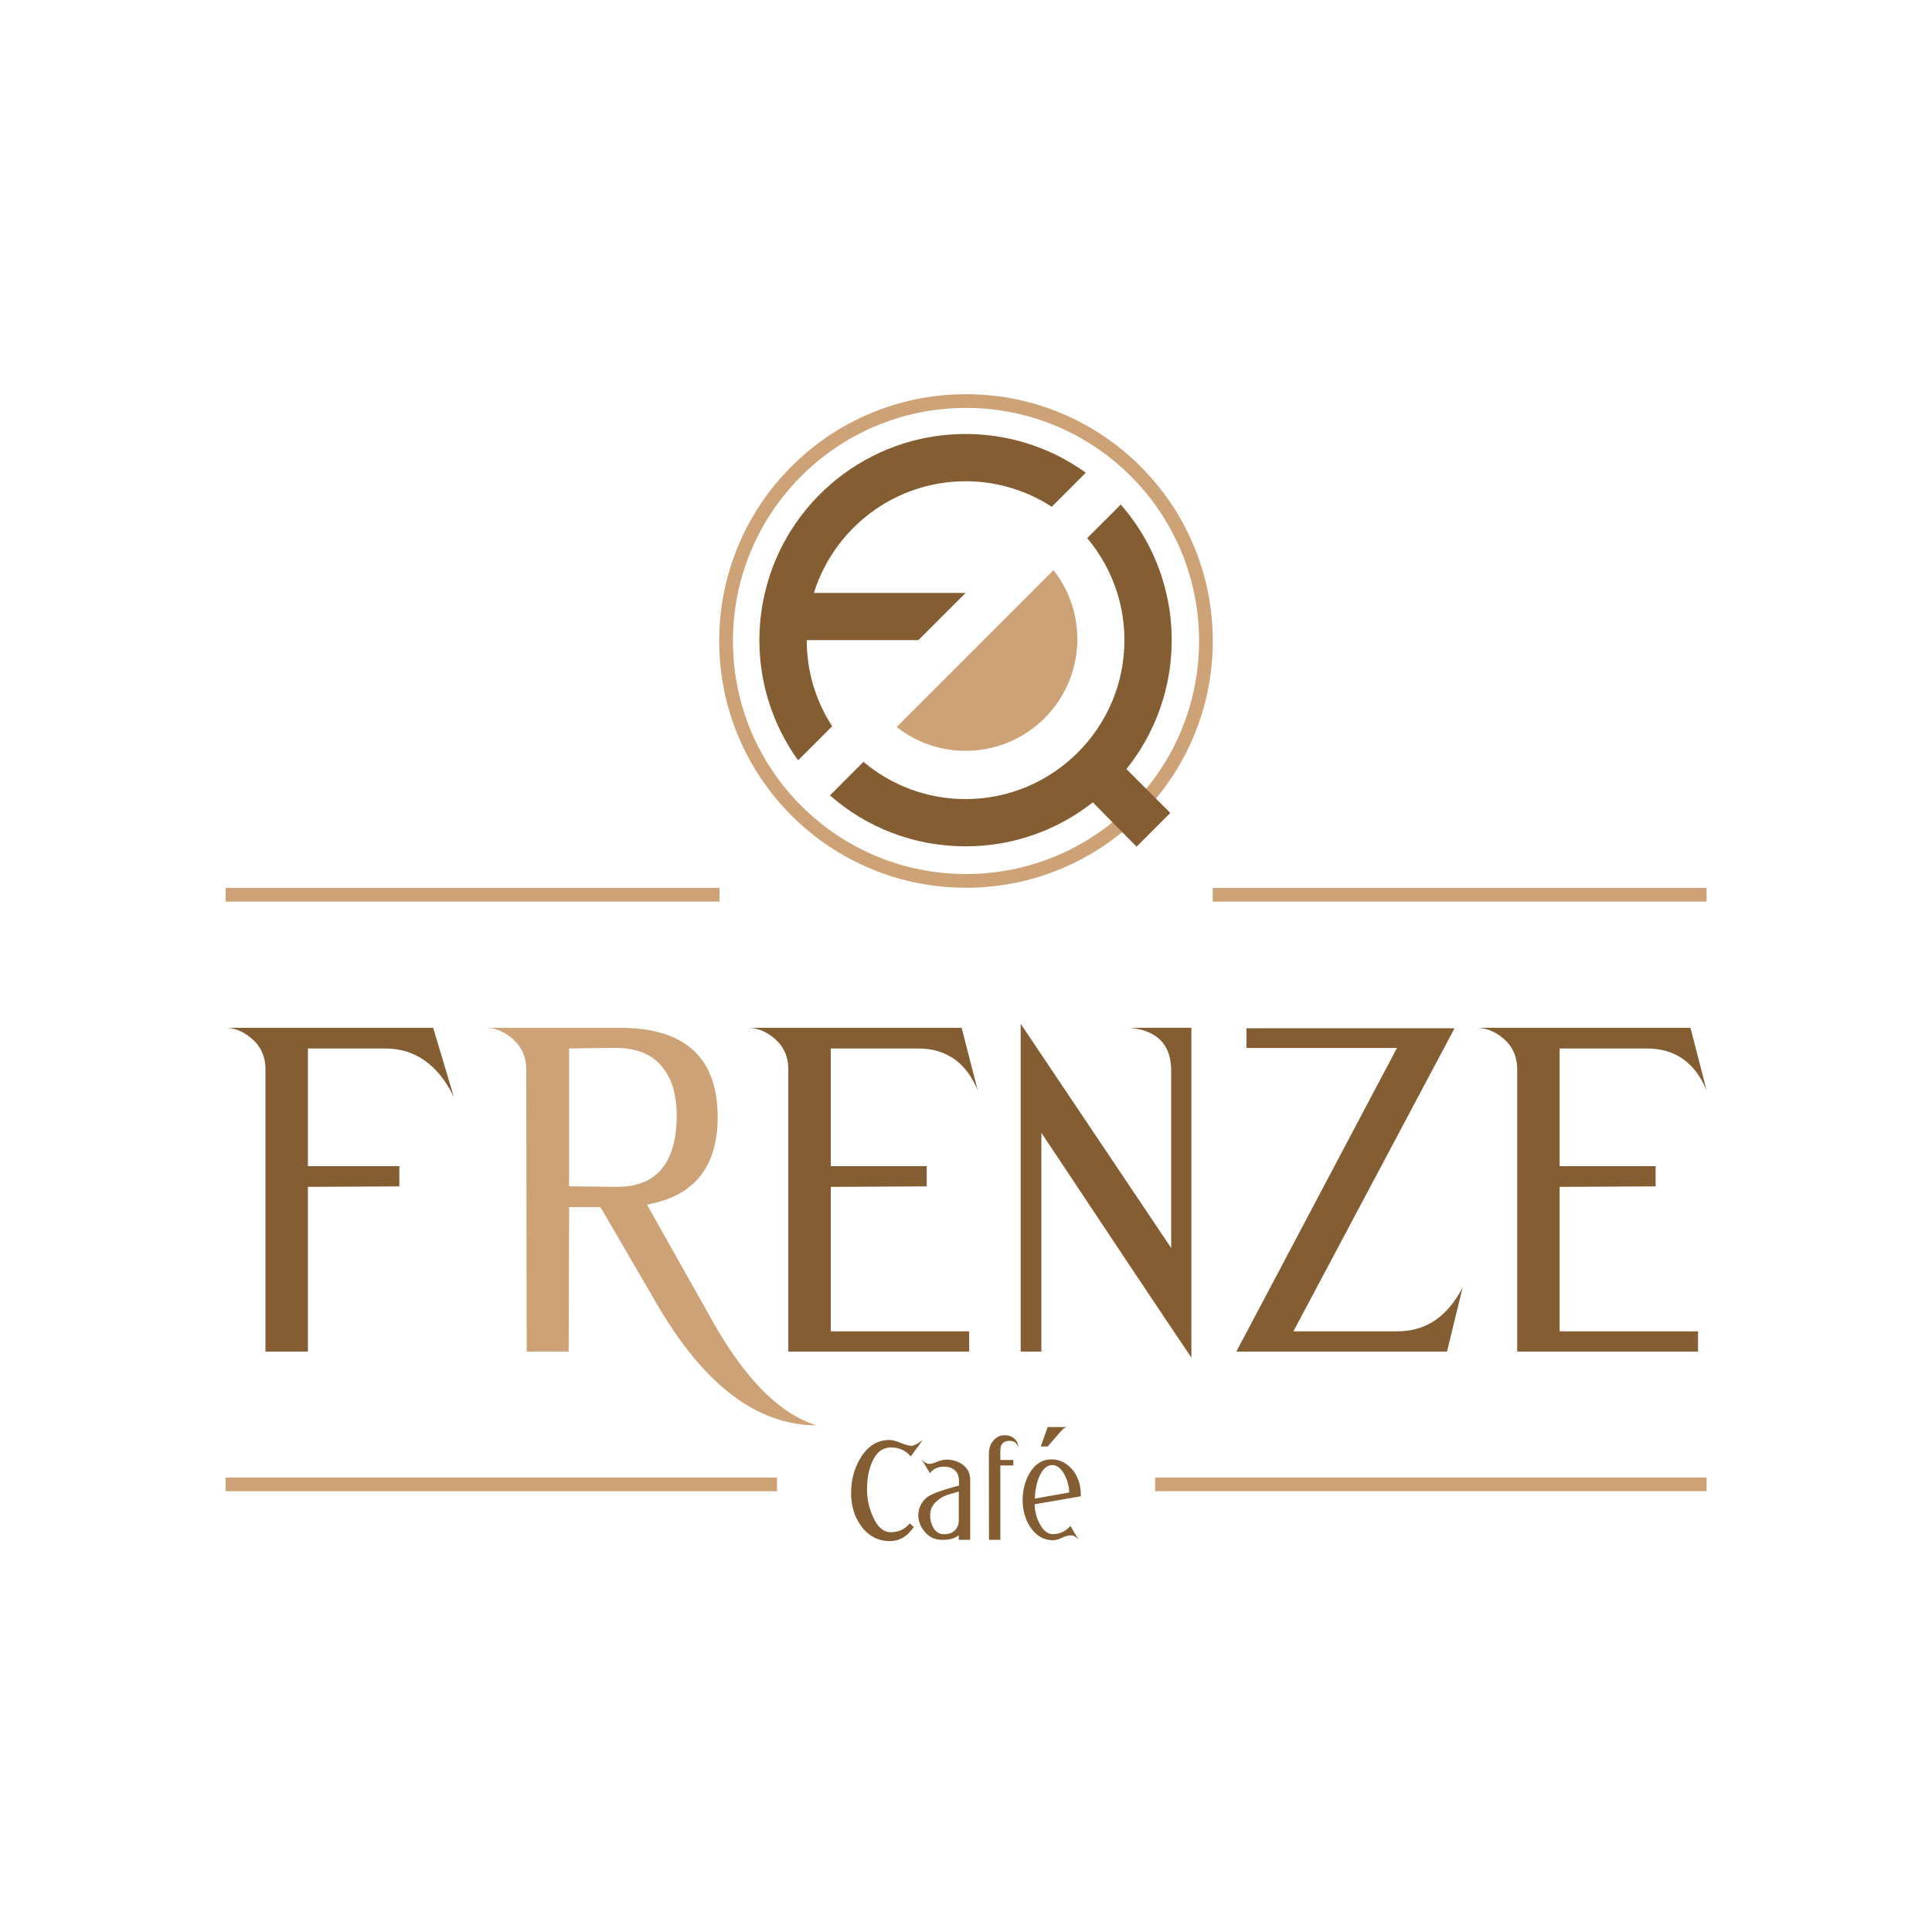
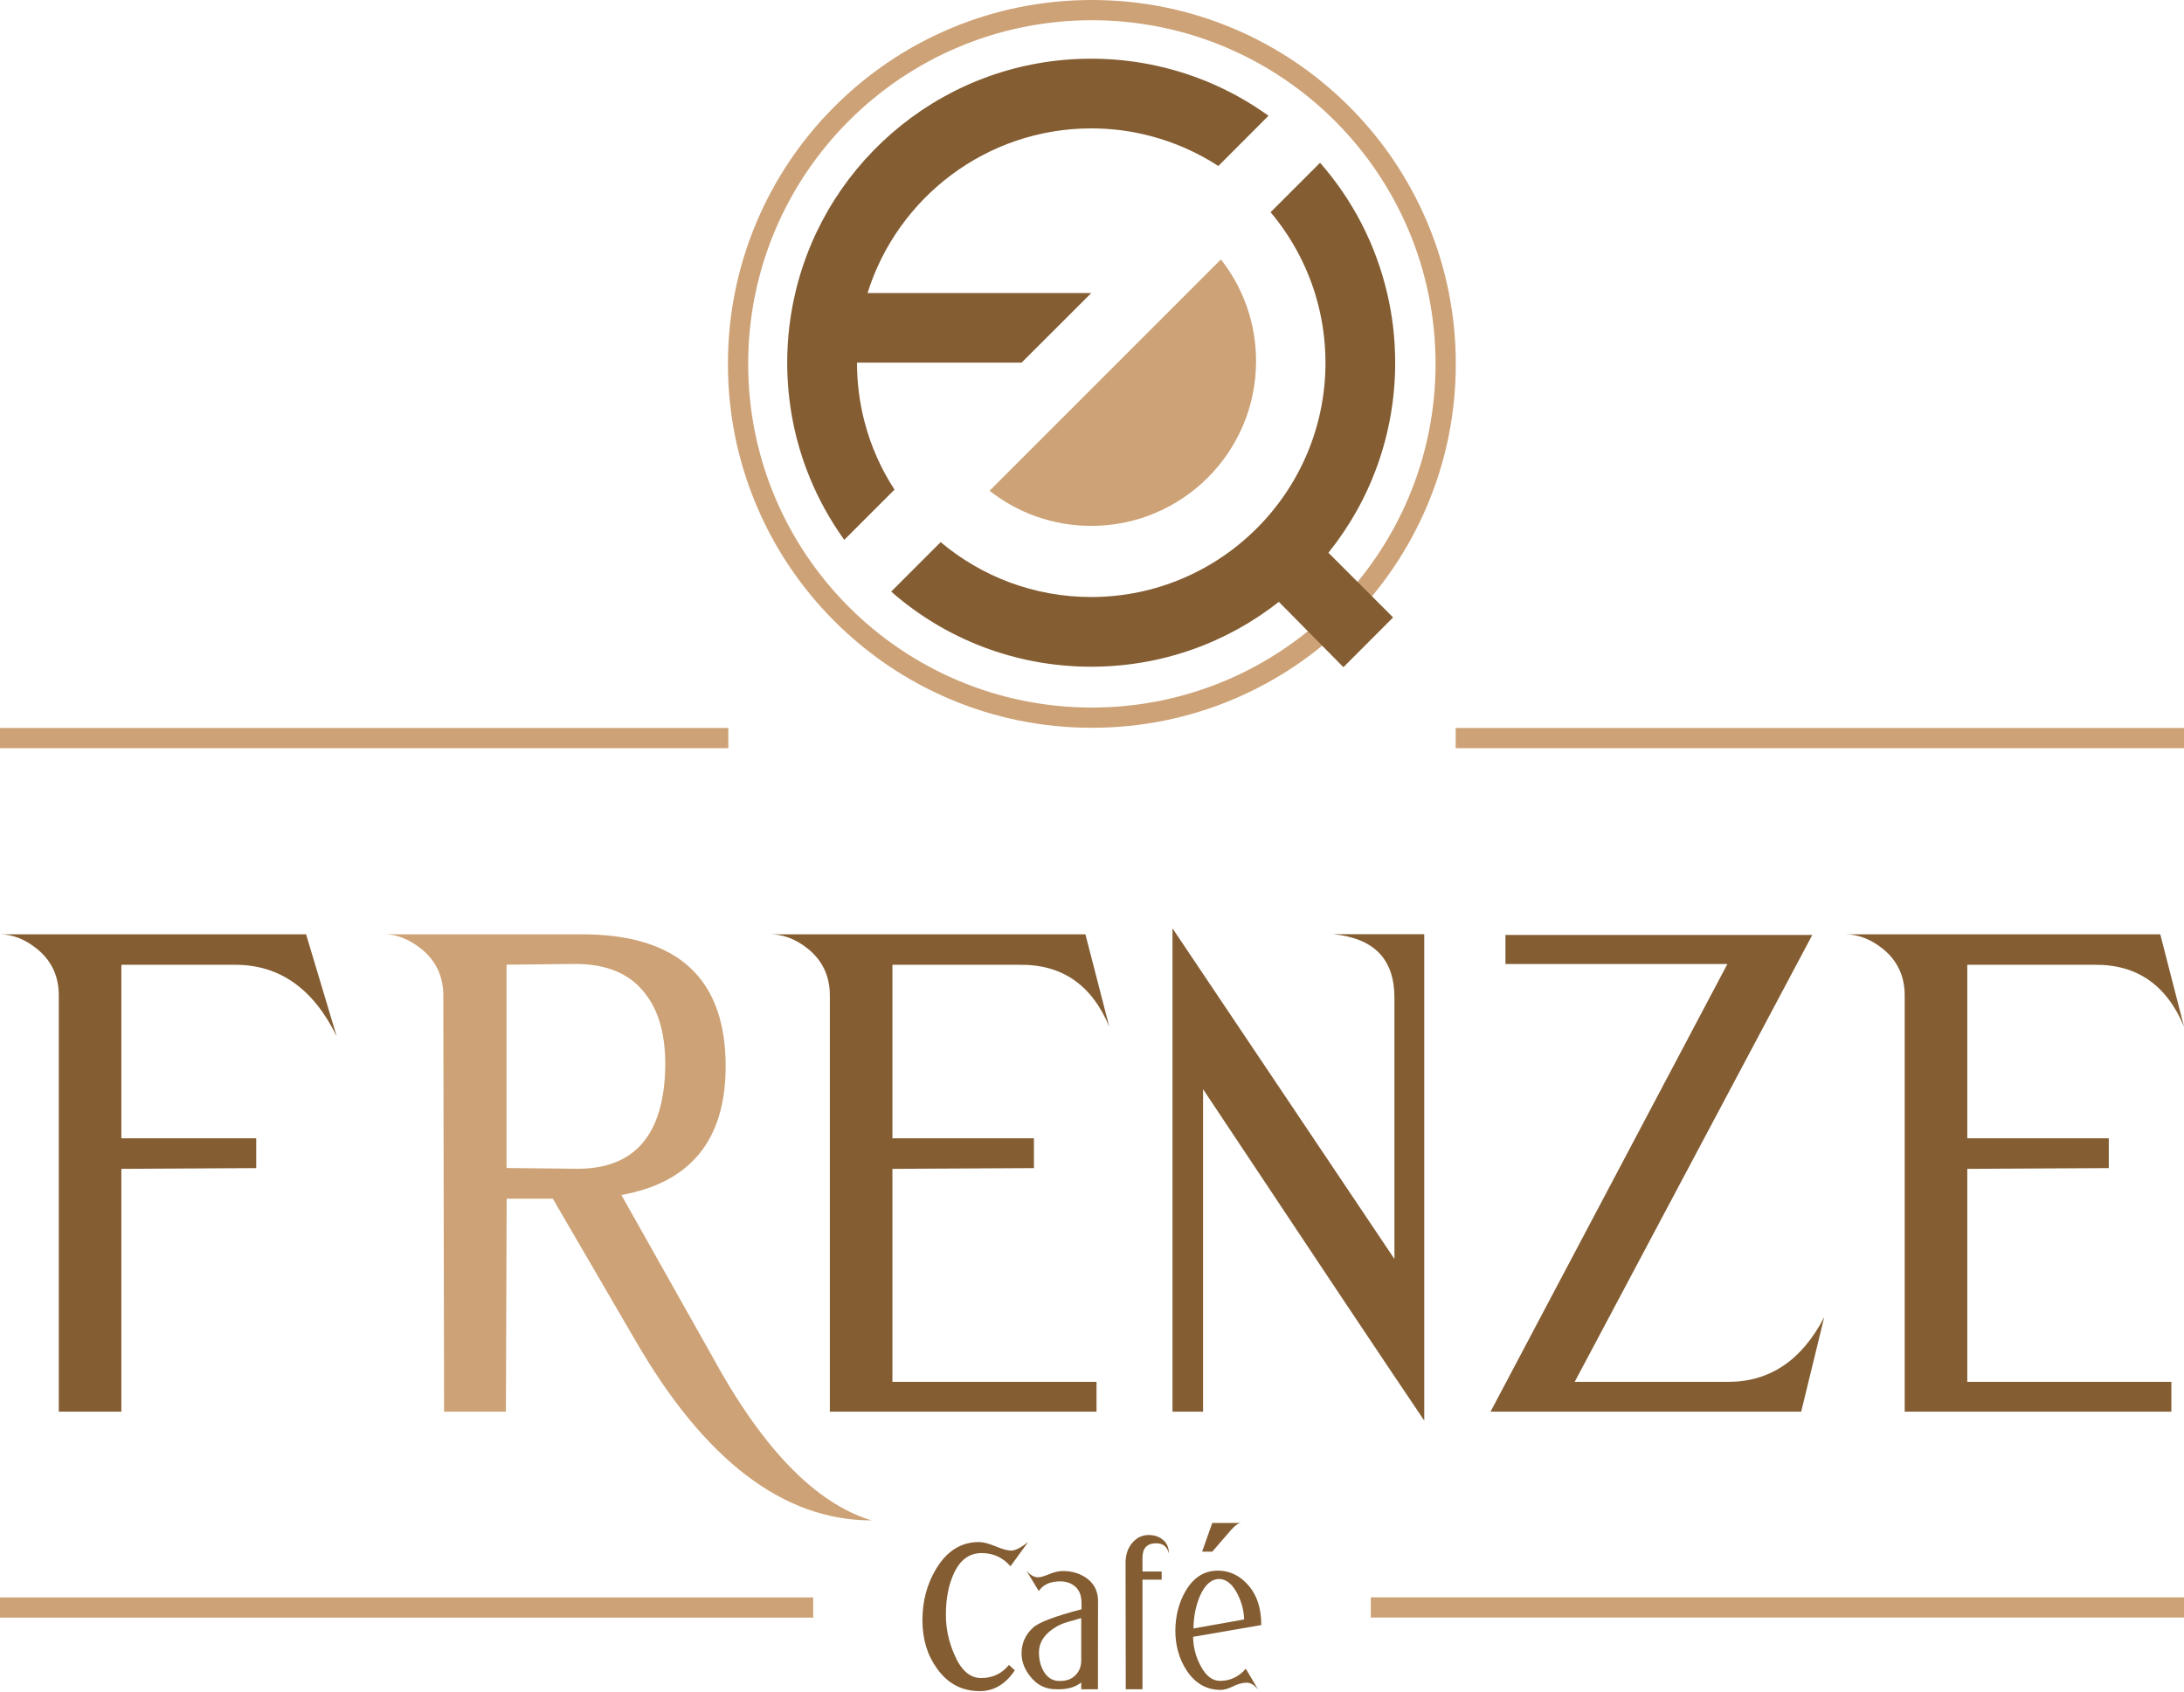
- <svg xmlns="http://www.w3.org/2000/svg" version="1.1" id="artwork" x="0px" y="0px" viewBox="0 0 3000 3000" style="enable-background:new 0 0 3000 3000;" xml:space="preserve">
+ <svg xmlns="http://www.w3.org/2000/svg" version="1.1" id="artwork" x="0px" y="0px" viewBox="0 0 2299.7 1780.9" style="enable-background:new 0 0 2299.7 1780.9;" xml:space="preserve">
  <style type="text/css">
	.st0{fill:#CDA276;}
	.st1{fill:#845D32;}
</style>
  <g>
-     <rect x="350.3" y="2294.3" class="st0" width="856.3" height="21.3" />
-     <rect x="1793.7" y="2294.2" class="st0" width="856.3" height="21.3" />
-     <rect x="350.3" y="1378.7" class="st0" width="766.9" height="21.3" />
-     <rect x="1883.1" y="1378.7" class="st0" width="766.9" height="21.3" />
+     <rect y="1682.2" class="st0" width="856.3" height="21.3" />
+     <rect x="1443.4" y="1682.1" class="st0" width="856.3" height="21.3" />
+     <rect y="766.6" class="st0" width="766.9" height="21.3" />
+     <rect x="1532.8" y="766.6" class="st0" width="766.9" height="21.3" />
  </g>
  <g>
-     <path class="st1" d="M1383.9,2247.6c-13.6,0-23.7,7.9-30.2,23.8c-4.9,11.4-7.4,25.2-7.4,41.4c0,14.1,2.9,27.8,8.6,40.9   c7,17,16.5,25.5,28.5,25.5c12.1,0,21.8-4.6,29.3-13.8l6.2,5.7c-9.8,14.6-22.1,21.9-36.9,21.9c-18.9,0-33.9-8-45.2-24   c-10.2-14.1-15.2-31-15.2-50.7c0-20.1,4.8-38.2,14.5-54.2c11.3-18.7,26.2-28.1,45-28.1c4.4,0,10.3,1.5,17.5,4.5   c7.2,3,12.7,4.5,16.5,4.5c4.1,0,10.1-3,17.8-9l-18.6,25.5C1406.3,2252.2,1396.1,2247.6,1383.9,2247.6z" />
-     <path class="st1" d="M1506.4,2391h-17.6v-7.1c-6.5,5.2-15.4,7.6-26.6,7.1c-10.9,0-19.9-4.4-26.9-13.3c-6.2-7.6-9.3-15.8-9.3-24.5   c0-10.6,4-19.6,11.9-26.9c5.7-5.5,22.8-12.1,51.2-19.5v-7.6c-0.2-8.2-3-14.2-8.6-17.8c-3.8-2.7-8.4-4-13.8-4   c-10.5,0-18,3.4-22.6,10.2l-13.1-21.6c4.1,4.8,8.2,7.1,12.4,7.1c2.5,0,6.4-1.1,11.7-3.3c5.2-2.2,10.1-3.3,14.5-3.3   c9.2,0,17.3,2.4,24.3,7.1c8.4,5.9,12.6,14,12.6,24.3V2391z M1488.8,2360.8v-44.7c-8.9,2.5-13.6,3.9-14,4c-4.8,1.4-8.6,3-11.7,4.8   c-12.5,7.1-18.8,16.3-18.8,27.4c0,7.6,1.7,14.3,5,20c4.1,6.8,9.8,10.2,17.1,10c7,0,12.4-2,16.4-6.1   C1486.8,2372.1,1488.8,2367,1488.8,2360.8z" />
-     <path class="st1" d="M1581.1,2248c-1.7-7.1-6.2-10.7-13.3-10.7c-9.7,0-14.5,5.1-14.5,15.2v14.5h20.2v8.6h-20.2V2391h-17.6   l-0.2-133.2c0-8.4,2.3-15.4,7-20.9c4.7-5.5,10.4-8.3,17.2-8.3c6.2,0,11.3,1.7,15.3,5.2C1579.1,2237.2,1581.1,2242,1581.1,2248z" />
-     <path class="st1" d="M1678.4,2323.4l-71.8,12.4c0.2,10.9,2.8,21.1,7.9,30.5c5.5,10.6,12.4,15.9,20.5,15.9   c10.6,0,19.7-4.3,27.1-12.8l13.1,22.1c-4-4.9-8-7.4-12.1-7.4c-4.4,0-9.3,1.3-14.5,3.9s-9.8,3.8-13.6,3.7   c-14.6-0.2-26.3-7-35.2-20.5c-7.9-12.1-11.9-26.1-11.9-42.1c0.2-15.5,3.7-29.3,10.7-41.4c8.4-14.4,19.7-21.6,34-21.6   c11.9,0,22.1,4.6,30.7,13.8C1673.4,2290.5,1678.4,2305,1678.4,2323.4z M1660.3,2317.5c-0.2-9.2-2.5-18.2-7.1-27.1   c-5.2-10.1-11.6-15.3-19-15.5c-8.4,0-15.2,6-20.5,18.1c-4.3,10.2-6.5,21.5-6.7,34L1660.3,2317.5z M1657.3,2215.9   c-2.9,0-6.3,2.4-10.5,7.1l-20,23.1h-10.7l10.7-30.2H1657.3z" />
+     <path class="st1" d="M1033.6,1635.5c-13.6,0-23.7,7.9-30.2,23.8c-4.9,11.4-7.4,25.2-7.4,41.4c0,14.1,2.9,27.8,8.6,40.9   c7,17,16.5,25.5,28.5,25.5c12.1,0,21.8-4.6,29.3-13.8l6.2,5.7c-9.8,14.6-22.1,21.9-36.9,21.9c-18.9,0-33.9-8-45.2-24   c-10.2-14.1-15.2-31-15.2-50.7c0-20.1,4.8-38.2,14.5-54.2c11.3-18.7,26.2-28.1,45-28.1c4.4,0,10.3,1.5,17.5,4.5s12.7,4.5,16.5,4.5   c4.1,0,10.1-3,17.8-9l-18.6,25.5C1056,1640.1,1045.8,1635.5,1033.6,1635.5z" />
+     <path class="st1" d="M1156.1,1778.9h-17.6v-7.1c-6.5,5.2-15.4,7.6-26.6,7.1c-10.9,0-19.9-4.4-26.9-13.3c-6.2-7.6-9.3-15.8-9.3-24.5   c0-10.6,4-19.6,11.9-26.9c5.7-5.5,22.8-12.1,51.2-19.5v-7.6c-0.2-8.2-3-14.2-8.6-17.8c-3.8-2.7-8.4-4-13.8-4   c-10.5,0-18,3.4-22.6,10.2l-13.1-21.6c4.1,4.8,8.2,7.1,12.4,7.1c2.5,0,6.4-1.1,11.7-3.3c5.2-2.2,10.1-3.3,14.5-3.3   c9.2,0,17.3,2.4,24.3,7.1c8.4,5.9,12.6,14,12.6,24.3L1156.1,1778.9L1156.1,1778.9z M1138.5,1748.7V1704c-8.9,2.5-13.6,3.9-14,4   c-4.8,1.4-8.6,3-11.7,4.8c-12.5,7.1-18.8,16.3-18.8,27.4c0,7.6,1.7,14.3,5,20c4.1,6.8,9.8,10.2,17.1,10c7,0,12.4-2,16.4-6.1   C1136.5,1760,1138.5,1754.9,1138.5,1748.7z" />
+     <path class="st1" d="M1230.8,1635.9c-1.7-7.1-6.2-10.7-13.3-10.7c-9.7,0-14.5,5.1-14.5,15.2v14.5h20.2v8.6H1203v115.4h-17.6   l-0.2-133.2c0-8.4,2.3-15.4,7-20.9s10.4-8.3,17.2-8.3c6.2,0,11.3,1.7,15.3,5.2C1228.8,1625.1,1230.8,1629.9,1230.8,1635.9z" />
+     <path class="st1" d="M1328.1,1711.3l-71.8,12.4c0.2,10.9,2.8,21.1,7.9,30.5c5.5,10.6,12.4,15.9,20.5,15.9   c10.6,0,19.7-4.3,27.1-12.8l13.1,22.1c-4-4.9-8-7.4-12.1-7.4c-4.4,0-9.3,1.3-14.5,3.9s-9.8,3.8-13.6,3.7   c-14.6-0.2-26.3-7-35.2-20.5c-7.9-12.1-11.9-26.1-11.9-42.1c0.2-15.5,3.7-29.3,10.7-41.4c8.4-14.4,19.7-21.6,34-21.6   c11.9,0,22.1,4.6,30.7,13.8C1323.1,1678.4,1328.1,1692.9,1328.1,1711.3z M1310,1705.4c-0.2-9.2-2.5-18.2-7.1-27.1   c-5.2-10.1-11.6-15.3-19-15.5c-8.4,0-15.2,6-20.5,18.1c-4.3,10.2-6.5,21.5-6.7,34L1310,1705.4z M1307,1603.8   c-2.9,0-6.3,2.4-10.5,7.1l-20,23.1h-10.7l10.7-30.2L1307,1603.8L1307,1603.8z" />
  </g>
  <g>
-     <path class="st1" d="M704.8,1703.4c-24.6-50.2-60.1-75.3-106.7-75.3h-120v182.7h142v31.4l-142,0.8v255.7h-65.9v-438.4   c0-20.4-7.8-36.9-23.5-49.4c-12.5-9.9-25.4-14.9-38.4-14.9h322.3L704.8,1703.4z" />
-     <path class="st0" d="M1268.1,2213.2c-93.1,0-176.2-63.5-249.4-190.6l-86.3-148.2h-48.6l-0.8,224.3h-65.1l-0.8-438.4   c0-19.9-7.6-36.1-22.7-48.6c-13.1-10.5-26.2-15.7-39.2-15.7H963c101.4,0,151.9,46.8,151.4,140.4c-0.5,76.3-37.1,121.1-109.8,134.1   l94.9,168.6C1152.8,2137.3,1209,2195.4,1268.1,2213.2z M1050.8,1736.3c0.5-32.9-6.3-58.6-20.4-76.9c-15.7-21.4-40.5-32.2-74.5-32.2   l-72.2,0.8v214.1l74.5,0.8C1018.4,1843,1049.2,1807.4,1050.8,1736.3z" />
-     <path class="st1" d="M1518.3,1693.2c-18.3-43.9-49.7-65.6-94.1-65.1H1290v182.7h149v31.4l-149,0.8v224.3h214.9v31.4h-280.8v-438.4   c0-20.4-7.8-36.9-23.5-49.4c-12.5-9.9-25.6-14.9-39.2-14.9h331.8L1518.3,1693.2z" />
-     <path class="st1" d="M1850,2108.1c-42.4-62.7-120-179.1-232.9-349v339.6h-32.2v-509c77.9,116.1,155.8,232.2,233.7,348.2v-275.3   c0-40.3-21.4-62.5-64.3-66.7h95.7V2108.1z" />
-     <path class="st1" d="M2258.6,1596.7l-250.2,470.6H2170c43.9,0,77.6-22.7,101.2-68.2l-24.3,99.6h-327.1l249.4-471.4h-233.7v-30.6   H2258.6z" />
-     <path class="st1" d="M2650,1693.2c-18.3-43.9-49.7-65.6-94.1-65.1h-134.1v182.7h149v31.4l-149,0.8v224.3h214.9v31.4h-280.8v-438.4   c0-20.4-7.8-36.9-23.5-49.4c-12.5-9.9-25.6-14.9-39.2-14.9h331.8L2650,1693.2z" />
+     <path class="st1" d="M354.5,1091.3c-24.6-50.2-60.1-75.3-106.7-75.3h-120v182.7h142v31.4l-142,0.8v255.7H61.9v-438.4   c0-20.4-7.8-36.9-23.5-49.4C25.9,988.9,13,983.9,0,983.9h322.3L354.5,1091.3z" />
+     <path class="st0" d="M917.8,1601.1c-93.1,0-176.2-63.5-249.4-190.6l-86.3-148.2h-48.6l-0.8,224.3h-65.1l-0.8-438.4   c0-19.9-7.6-36.1-22.7-48.6c-13.1-10.5-26.2-15.7-39.2-15.7h207.8c101.4,0,151.9,46.8,151.4,140.4   c-0.5,76.3-37.1,121.1-109.8,134.1l94.9,168.6C802.5,1525.2,858.7,1583.3,917.8,1601.1z M700.5,1124.2c0.5-32.9-6.3-58.6-20.4-76.9   c-15.7-21.4-40.5-32.2-74.5-32.2l-72.2,0.8V1230l74.5,0.8C668.1,1230.9,698.9,1195.3,700.5,1124.2z" />
+     <path class="st1" d="M1168,1081.1c-18.3-43.9-49.7-65.6-94.1-65.1H939.7v182.7h149v31.4l-149,0.8v224.3h214.9v31.4H873.8v-438.4   c0-20.4-7.8-36.9-23.5-49.4c-12.5-9.9-25.6-14.9-39.2-14.9h331.8L1168,1081.1z" />
+     <path class="st1" d="M1499.7,1496c-42.4-62.7-120-179.1-232.9-349v339.6h-32.2v-509c77.9,116.1,155.8,232.2,233.7,348.2v-275.3   c0-40.3-21.4-62.5-64.3-66.7h95.7V1496L1499.7,1496z" />
+     <path class="st1" d="M1908.3,984.6l-250.2,470.6h161.6c43.9,0,77.6-22.7,101.2-68.2l-24.3,99.6h-327.1l249.4-471.4h-233.7v-30.6   L1908.3,984.6L1908.3,984.6z" />
+     <path class="st1" d="M2299.7,1081.1c-18.3-43.9-49.7-65.6-94.1-65.1h-134.1v182.7h149v31.4l-149,0.8v224.3h214.9v31.4h-280.8   v-438.4c0-20.4-7.8-36.9-23.5-49.4c-12.5-9.9-25.6-14.9-39.2-14.9h331.8L2299.7,1081.1z" />
  </g>
  <g>
-     <path class="st0" d="M1500,633.4c199.9,0,361.9,162,361.9,361.9s-162,361.9-361.9,361.9s-361.9-162-361.9-361.9   S1300.1,633.4,1500,633.4 M1500,612.1c-51.7,0-101.9,10.1-149.2,30.1c-45.6,19.3-86.6,46.9-121.8,82.1   c-35.2,35.2-62.8,76.2-82.1,121.8c-20,47.3-30.1,97.5-30.1,149.2c0,51.7,10.1,101.9,30.1,149.2c19.3,45.6,46.9,86.6,82.1,121.8   c35.2,35.2,76.2,62.8,121.8,82.1c47.3,20,97.5,30.1,149.2,30.1s101.9-10.1,149.2-30.1c45.6-19.3,86.6-46.9,121.8-82.1   c35.2-35.2,62.8-76.2,82.1-121.8c20-47.3,30.1-97.5,30.1-149.2c0-51.7-10.1-101.9-30.1-149.2c-19.3-45.6-46.9-86.6-82.1-121.8   c-35.2-35.2-76.2-62.8-121.8-82.1C1601.9,622.2,1551.7,612.1,1500,612.1L1500,612.1z" />
+     <path class="st0" d="M1149.7,21.3c199.9,0,361.9,162,361.9,361.9s-162,361.9-361.9,361.9s-361.9-162-361.9-361.9   S949.8,21.3,1149.7,21.3 M1149.7,0c-51.7,0-101.9,10.1-149.2,30.1c-45.6,19.3-86.6,46.9-121.8,82.1   c-35.2,35.2-62.8,76.2-82.1,121.8c-20,47.3-30.1,97.5-30.1,149.2c0,51.7,10.1,101.9,30.1,149.2c19.3,45.6,46.9,86.6,82.1,121.8   c35.2,35.2,76.2,62.8,121.8,82.1c47.3,20,97.5,30.1,149.2,30.1s101.9-10.1,149.2-30.1c45.6-19.3,86.6-46.9,121.8-82.1   s62.8-76.2,82.1-121.8c20-47.3,30.1-97.5,30.1-149.2s-10.1-101.9-30.1-149.2c-19.3-45.6-46.9-86.6-82.1-121.8   s-76.2-62.8-121.8-82.1C1251.6,10.1,1201.4,0,1149.7,0L1149.7,0z" />
    <g>
      <g>
-         <path class="st0" d="M1392.3,1128.9c29.5,23.2,66.7,37,107.1,37c95.8,0,173.5-77.7,173.5-173.5c0-40.4-13.8-77.6-37-107.1     L1392.3,1128.9z" />
+         <path class="st0" d="M1042,516.8c29.5,23.2,66.7,37,107.1,37c95.8,0,173.5-77.7,173.5-173.5c0-40.4-13.8-77.6-37-107.1     L1042,516.8z" />
      </g>
-       <path class="st1" d="M1260.5,1055.8c-5.1-19.7-7.8-40.4-7.8-61.8H1426l73.4-73.3h-235.6c31.3-100.3,125.1-173.4,235.6-173.4    c21.3,0,42,2.7,61.8,7.9c25.9,6.7,50.1,17.5,72,31.7L1686,734c-20.6-14.8-43-27.3-66.9-36.9c-37-14.9-77.4-23.2-119.8-23.2    c-151.5,0-278.5,105.3-311.6,246.7c-5.5,23.5-8.5,48.1-8.5,73.3c0,42.4,8.2,82.8,23.2,119.8c9.6,23.9,22.1,46.3,36.9,66.9    l52.9-52.9C1278,1106,1267.2,1081.7,1260.5,1055.8z" />
+       <path class="st1" d="M910.2,443.7c-5.1-19.7-7.8-40.4-7.8-61.8h173.3l73.4-73.3H913.5c31.3-100.3,125.1-173.4,235.6-173.4    c21.3,0,42,2.7,61.8,7.9c25.9,6.7,50.1,17.5,72,31.7l52.8-52.9c-20.6-14.8-43-27.3-66.9-36.9c-37-14.9-77.4-23.2-119.8-23.2    c-151.5,0-278.5,105.3-311.6,246.7c-5.5,23.5-8.5,48.1-8.5,73.3c0,42.4,8.2,82.8,23.2,119.8c9.6,23.9,22.1,46.3,36.9,66.9    l52.9-52.9C927.7,493.9,916.9,469.6,910.2,443.7z" />
    </g>
-     <path class="st1" d="M1817.2,1262.3l-68.1-68.1c44-54.8,70.3-124.4,70.3-200.2c0-25.2-2.9-49.8-8.5-73.3   c-12.1-51.7-36.7-98.6-70.6-137.2l-52.1,52.1c20.8,24.7,36.8,53.6,46.7,85.2c7.2,23.2,11.1,47.8,11.1,73.3   c0,136.1-110.7,246.7-246.7,246.7c-60.3,0-115.6-21.7-158.5-57.8l-52.1,52.1c56.2,49.3,129.9,79.1,210.6,79.1   c74.6,0,143.2-25.5,197.6-68.3l68,68.8L1817.2,1262.3z" />
+     <path class="st1" d="M1466.9,650.2l-68.1-68.1c44-54.8,70.3-124.4,70.3-200.2c0-25.2-2.9-49.8-8.5-73.3   c-12.1-51.7-36.7-98.6-70.6-137.2l-52.1,52.1c20.8,24.7,36.8,53.6,46.7,85.2c7.2,23.2,11.1,47.8,11.1,73.3   c0,136.1-110.7,246.7-246.7,246.7c-60.3,0-115.6-21.7-158.5-57.8L938.4,623c56.2,49.3,129.9,79.1,210.6,79.1   c74.6,0,143.2-25.5,197.6-68.3l68,68.8L1466.9,650.2z" />
  </g>
</svg>
